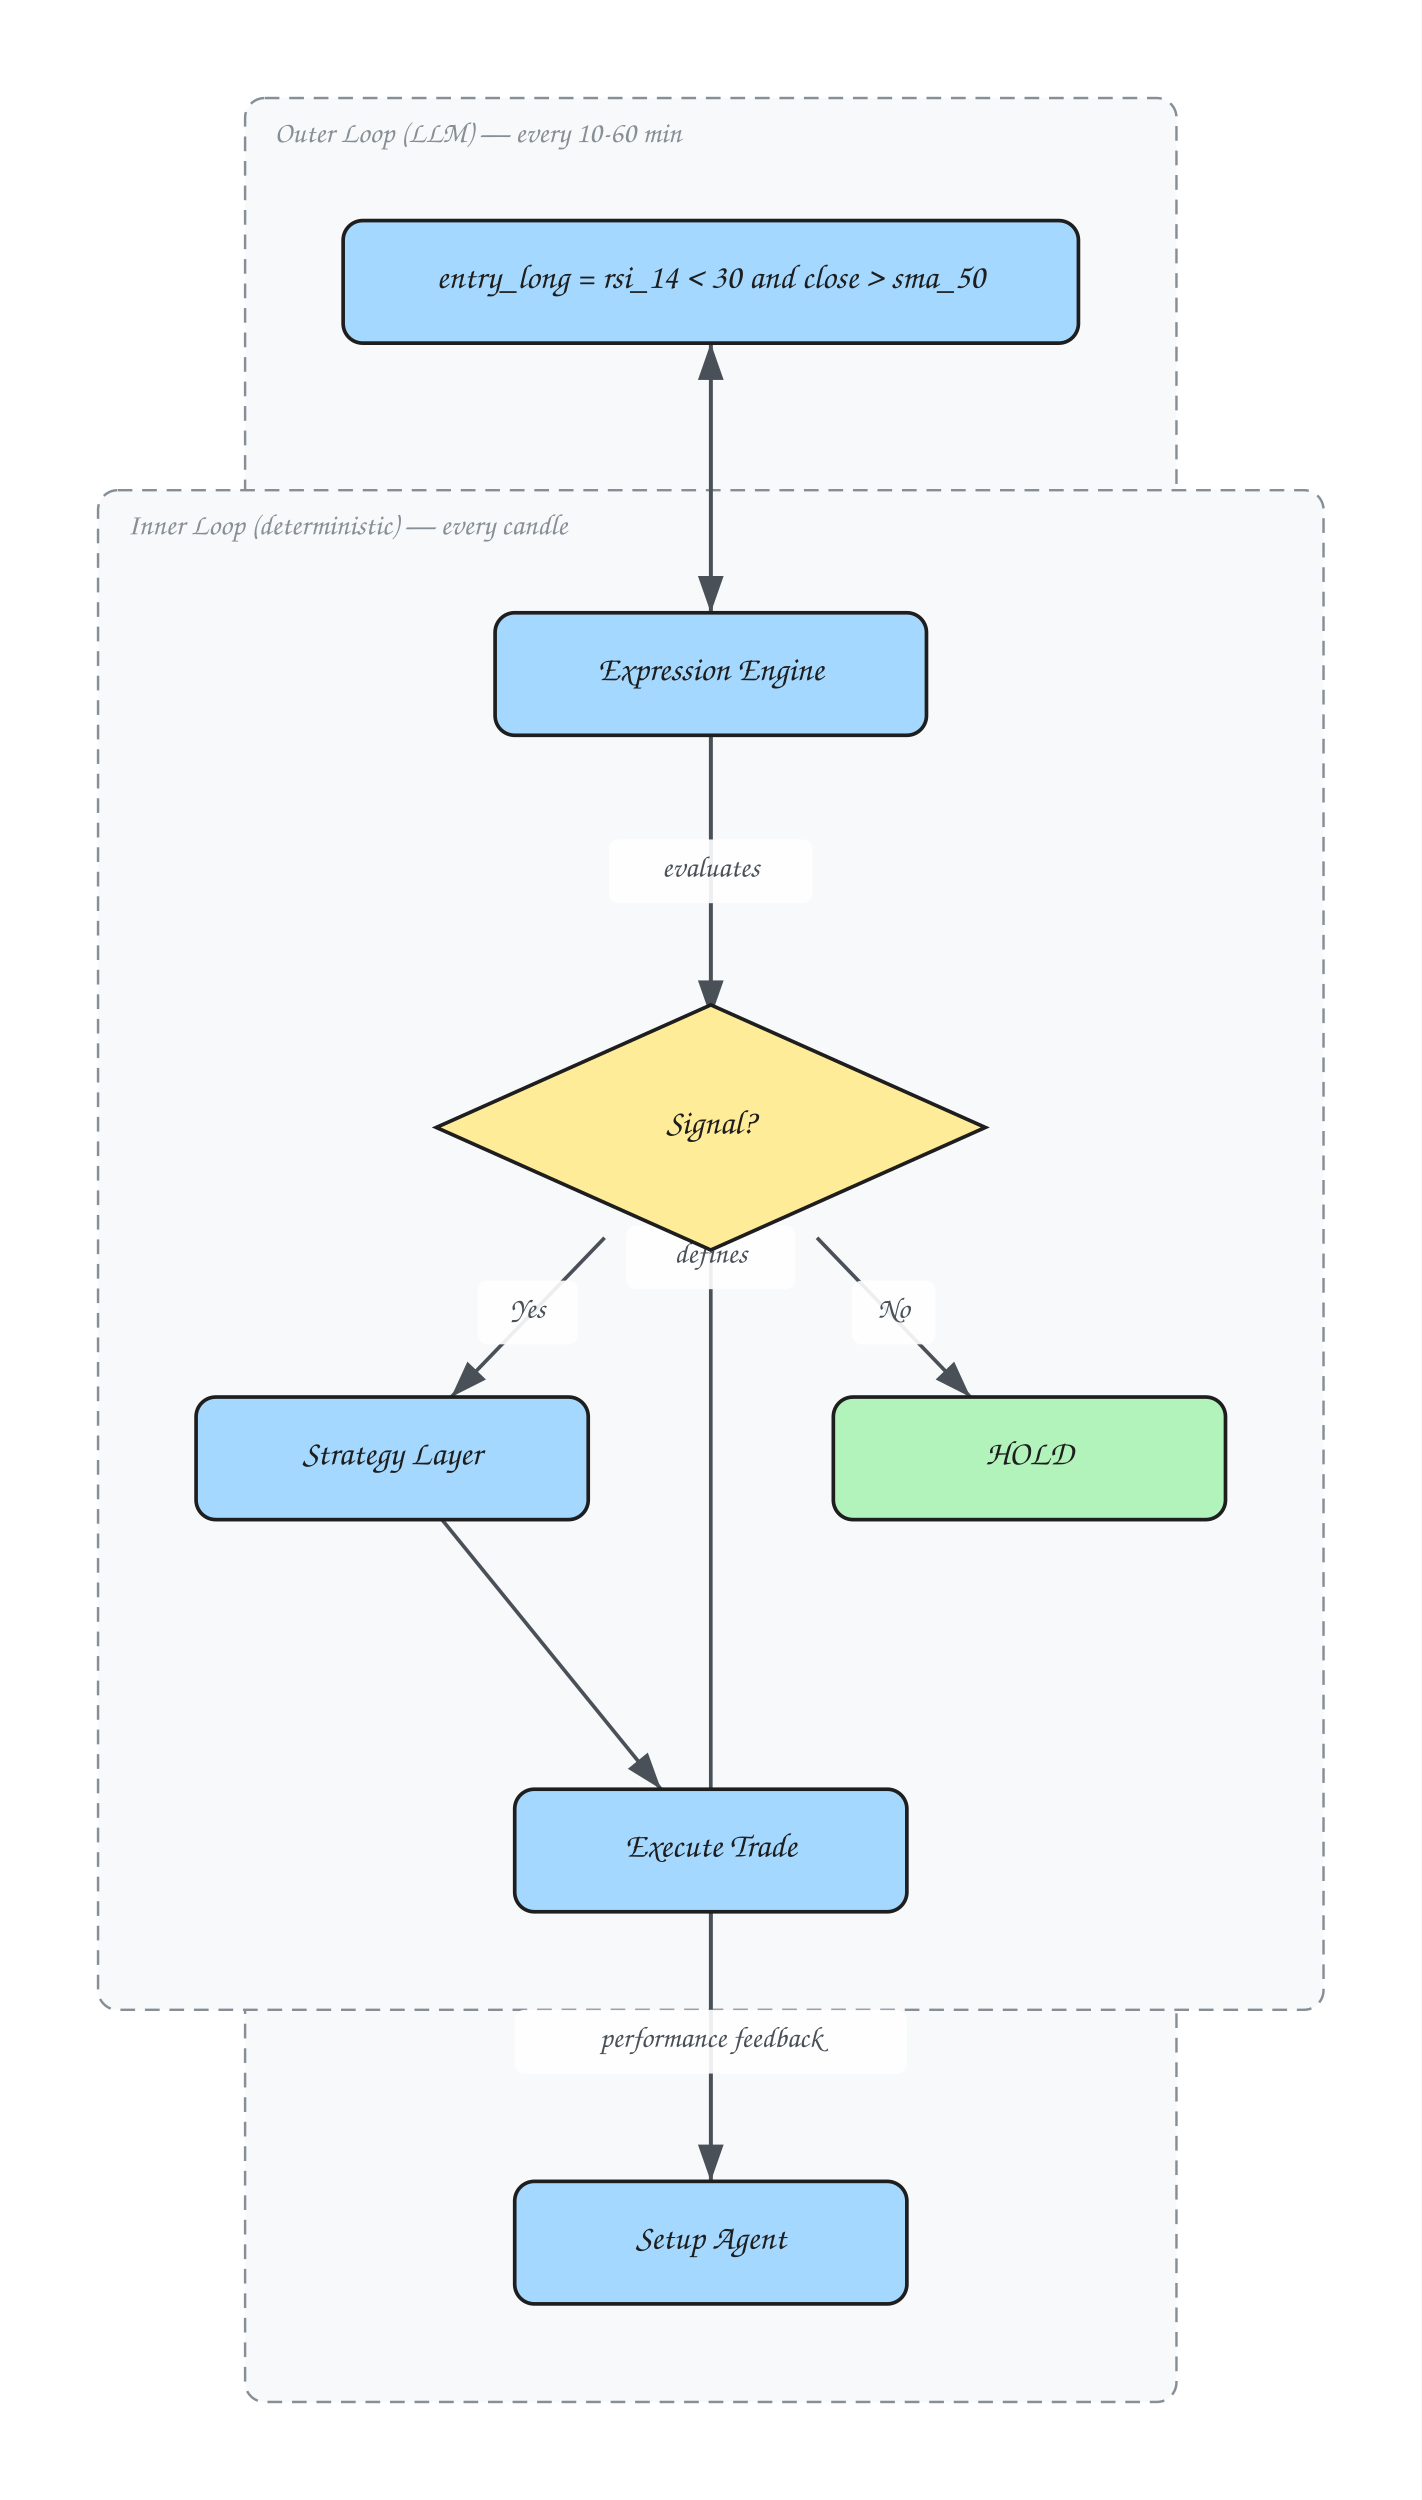
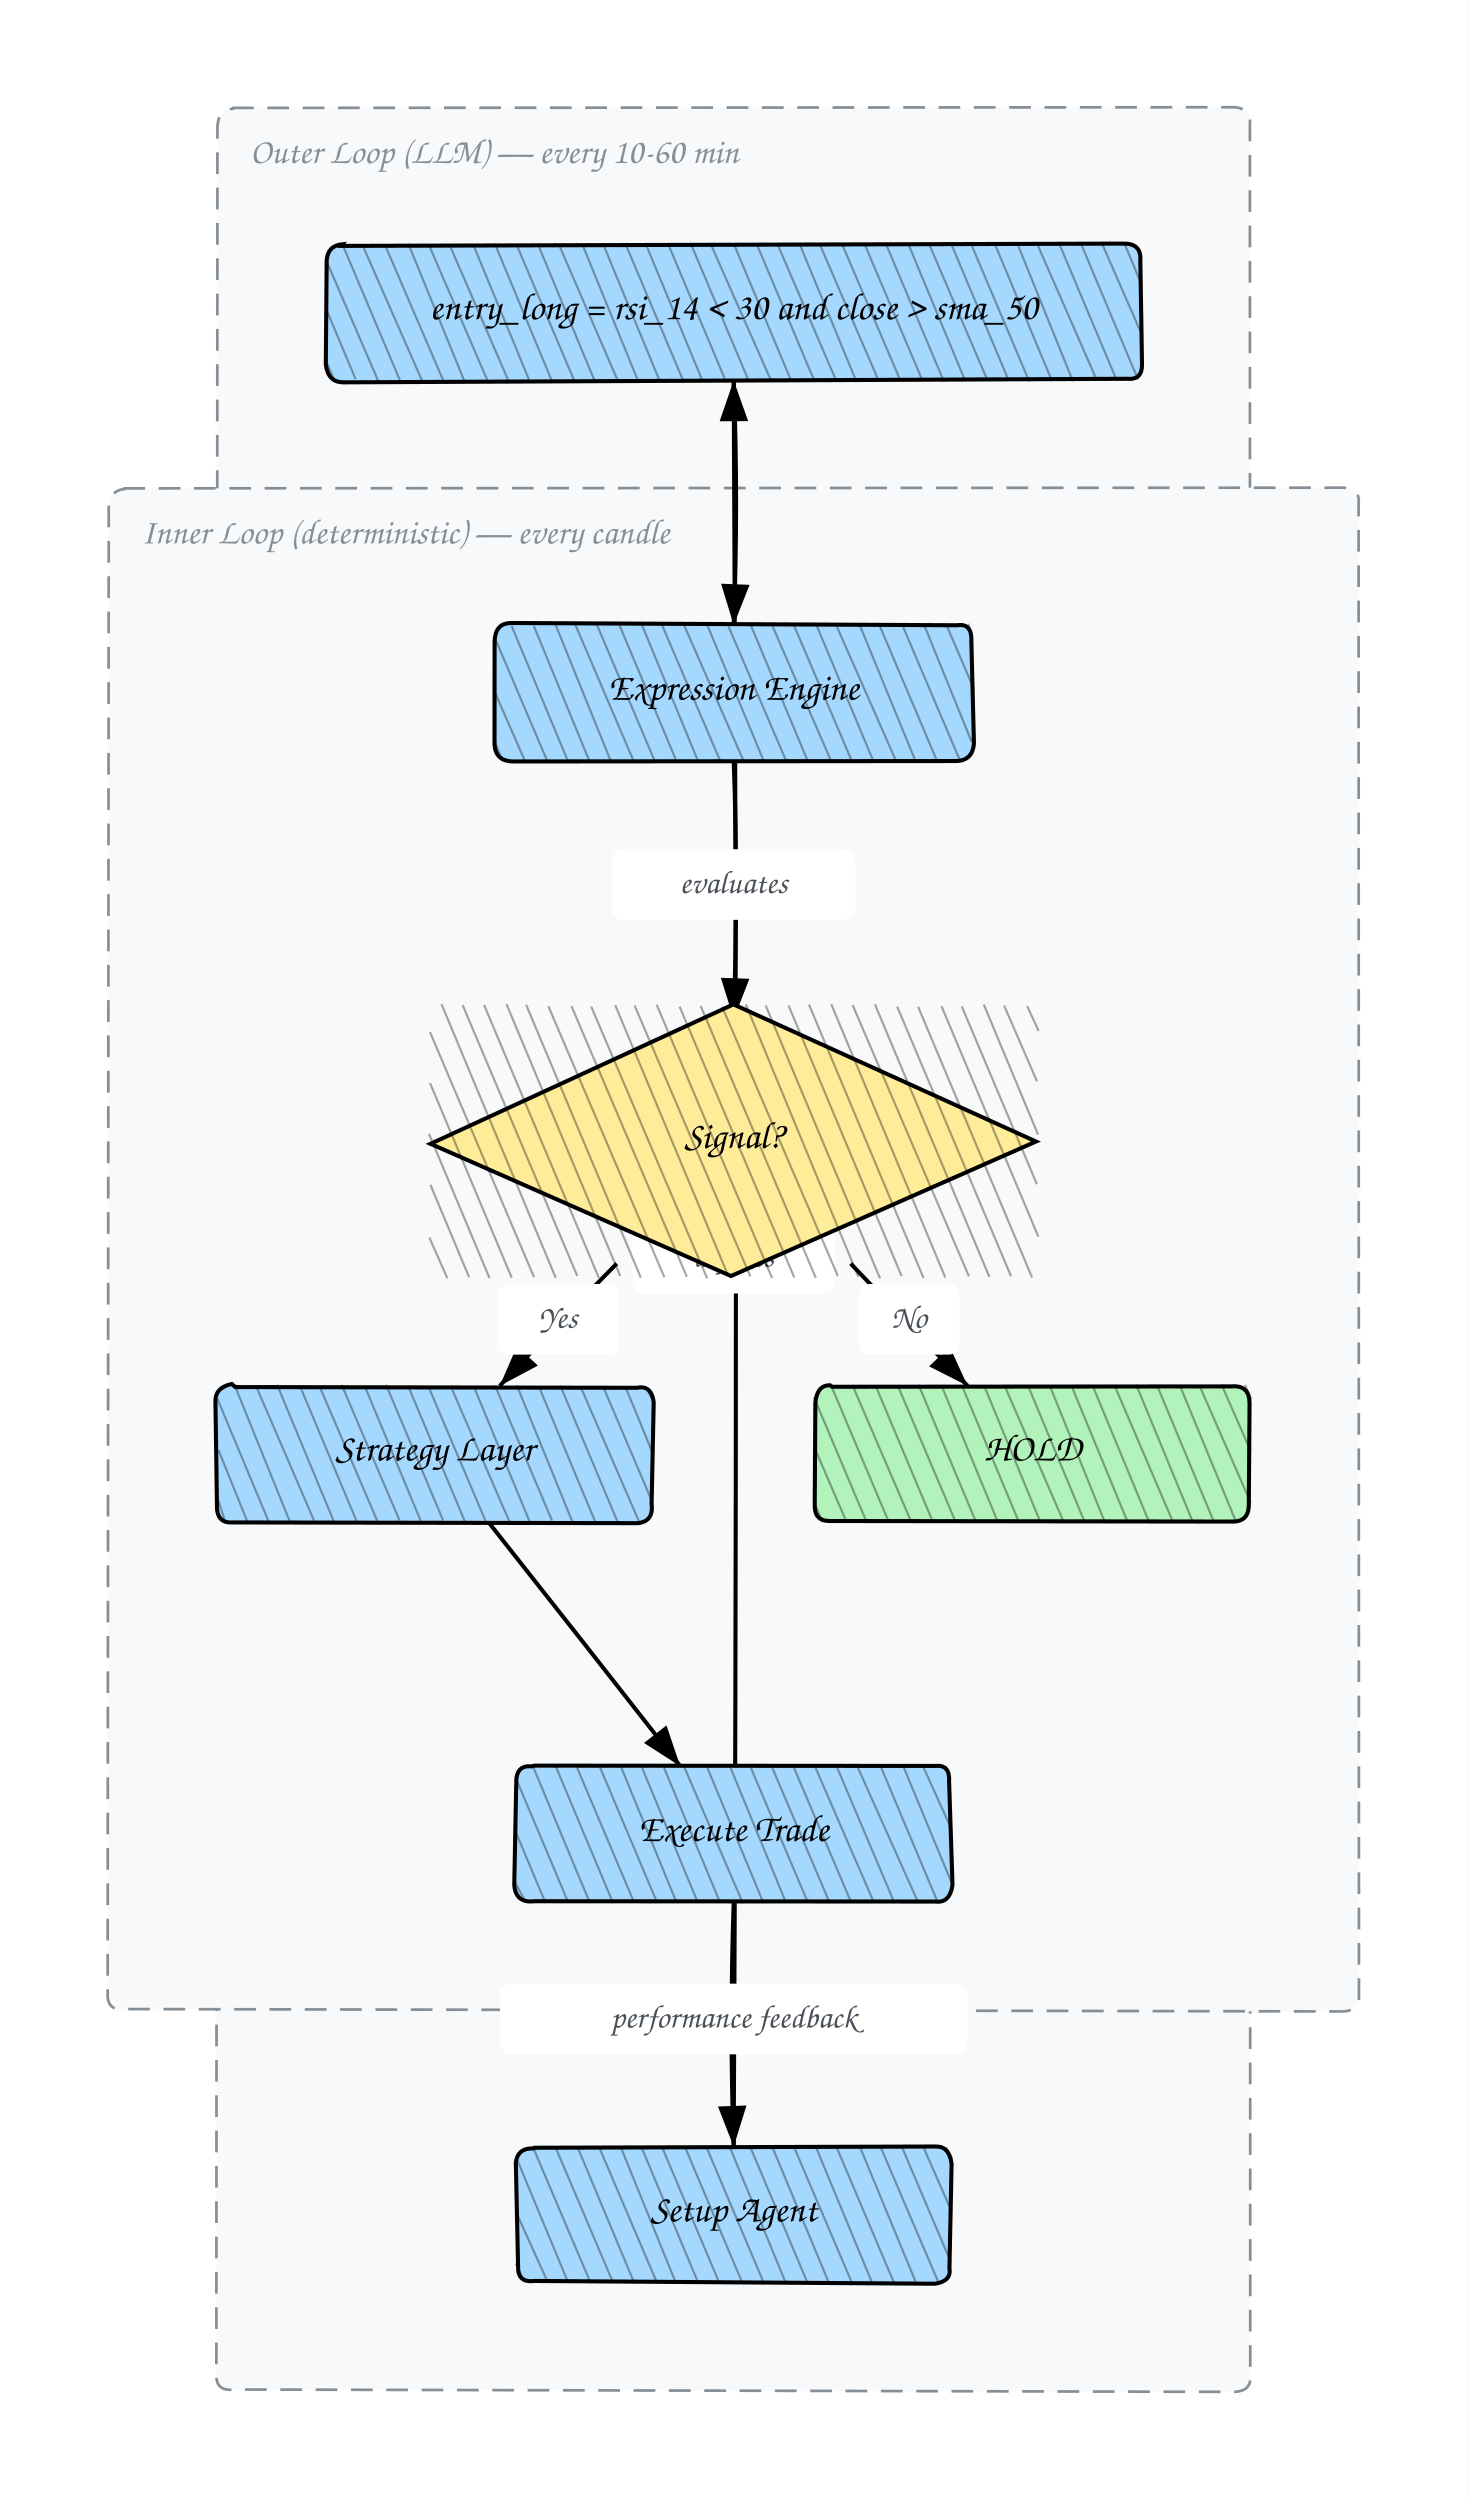
- <svg xmlns="http://www.w3.org/2000/svg" viewBox="0 0 580 1020" width="580" height="1020">
-   <rect width="580" height="1020" fill="#ffffff" />
+ <svg xmlns="http://www.w3.org/2000/svg" viewBox="0 0 540 920" width="540" height="920">
+   <rect width="540" height="920" fill="#ffffff" />
  <defs>
    <marker id="arrowhead" markerWidth="10" markerHeight="7" refX="10" refY="3.5" orient="auto">
-       <polygon points="0 0, 10 3.5, 0 7" fill="#495057" />
+       <polygon points="0 0, 10 3.5, 0 7" fill="#000000" />
    </marker>
  </defs>
-   <g transform="translate(80, -70)">
-     <rect x="20" y="110" width="380" height="940" rx="8" ry="8" fill="#f8f9fa" stroke="#868e96" stroke-width="1" stroke-dasharray="6,4" />
-     <text x="32" y="128" font-family="'Segoe Print', 'Comic Sans MS', 'Patrick Hand', cursive" font-size="12" fill="#868e96" font-weight="600">Outer Loop (LLM) — every 10-60 min</text>
-     <rect x="-40" y="270" width="500" height="620" rx="8" ry="8" fill="#f8f9fa" stroke="#868e96" stroke-width="1" stroke-dasharray="6,4" />
-     <text x="-28" y="288" font-family="'Segoe Print', 'Comic Sans MS', 'Patrick Hand', cursive" font-size="12" fill="#868e96" font-weight="600">Inner Loop (deterministic) — every candle</text>
-     <line x1="210" y1="960" x2="210" y2="210" stroke="#495057" stroke-width="1.5" marker-end="url(#arrowhead)" />
-     <rect x="175.5" y="570" width="69" height="26" rx="4" fill="white" stroke="none" opacity="0.9" />
-     <text x="210" y="583" text-anchor="middle" dominant-baseline="central" font-family="'Segoe Print', 'Comic Sans MS', 'Patrick Hand', cursive" font-size="12" fill="#495057" font-style="italic">defines</text>
-     <line x1="210" y1="370" x2="210" y2="485" stroke="#495057" stroke-width="1.5" marker-end="url(#arrowhead)" />
-     <rect x="168.5" y="412.5" width="83" height="26" rx="4" fill="white" stroke="none" opacity="0.9" />
-     <text x="210" y="425.5" text-anchor="middle" dominant-baseline="central" font-family="'Segoe Print', 'Comic Sans MS', 'Patrick Hand', cursive" font-size="12" fill="#495057" font-style="italic">evaluates</text>
-     <line x1="166.667" y1="575" x2="104.074" y2="640" stroke="#495057" stroke-width="1.5" marker-end="url(#arrowhead)" />
-     <rect x="114.87" y="592.5" width="41" height="26" rx="4" fill="white" stroke="none" opacity="0.9" />
-     <text x="135.37" y="605.5" text-anchor="middle" dominant-baseline="central" font-family="'Segoe Print', 'Comic Sans MS', 'Patrick Hand', cursive" font-size="12" fill="#495057" font-style="italic">Yes</text>
-     <line x1="100.312" y1="690" x2="189.688" y2="800" stroke="#495057" stroke-width="1.5" marker-end="url(#arrowhead)" />
-     <line x1="253.333" y1="575" x2="315.926" y2="640" stroke="#495057" stroke-width="1.5" marker-end="url(#arrowhead)" />
-     <rect x="267.63" y="592.5" width="34" height="26" rx="4" fill="white" stroke="none" opacity="0.9" />
-     <text x="284.63" y="605.5" text-anchor="middle" dominant-baseline="central" font-family="'Segoe Print', 'Comic Sans MS', 'Patrick Hand', cursive" font-size="12" fill="#495057" font-style="italic">No</text>
-     <line x1="210" y1="210" x2="210" y2="320" stroke="#495057" stroke-width="1.5" marker-end="url(#arrowhead)" />
-     <line x1="210" y1="850" x2="210" y2="960" stroke="#495057" stroke-width="1.5" marker-end="url(#arrowhead)" />
-     <rect x="130" y="890" width="160" height="26" rx="4" fill="white" stroke="none" opacity="0.9" />
-     <text x="210" y="903" text-anchor="middle" dominant-baseline="central" font-family="'Segoe Print', 'Comic Sans MS', 'Patrick Hand', cursive" font-size="12" fill="#495057" font-style="italic">performance feedback</text>
-     <rect x="60" y="160" width="300" height="50" rx="8" ry="8" fill="#a5d8ff" stroke="#1e1e1e" stroke-width="1.5" />
-     <text x="210" y="185" text-anchor="middle" dominant-baseline="central" font-family="'Segoe Print', 'Comic Sans MS', 'Patrick Hand', cursive" font-size="14" fill="#1e1e1e">
-       <tspan x="210" dy="0">entry_long = rsi_14 &lt; 30 and close &gt; sma_50</tspan>
-     </text>
-     <rect x="122" y="320" width="176" height="50" rx="8" ry="8" fill="#a5d8ff" stroke="#1e1e1e" stroke-width="1.5" />
-     <text x="210" y="345" text-anchor="middle" dominant-baseline="central" font-family="'Segoe Print', 'Comic Sans MS', 'Patrick Hand', cursive" font-size="14" fill="#1e1e1e">
-       <tspan x="210" dy="0">Expression Engine</tspan>
-     </text>
-     <polygon points="210,480 322,530 210,580 98,530" fill="#ffec99" stroke="#1e1e1e" stroke-width="1.5" />
-     <text x="210" y="530" text-anchor="middle" dominant-baseline="central" font-family="'Segoe Print', 'Comic Sans MS', 'Patrick Hand', cursive" font-size="14" fill="#1e1e1e">
-       <tspan x="210" dy="0">Signal?</tspan>
-     </text>
-     <rect x="0" y="640" width="160" height="50" rx="8" ry="8" fill="#a5d8ff" stroke="#1e1e1e" stroke-width="1.5" />
-     <text x="80" y="665" text-anchor="middle" dominant-baseline="central" font-family="'Segoe Print', 'Comic Sans MS', 'Patrick Hand', cursive" font-size="14" fill="#1e1e1e">
-       <tspan x="80" dy="0">Strategy Layer</tspan>
-     </text>
-     <rect x="260" y="640" width="160" height="50" rx="8" ry="8" fill="#b2f2bb" stroke="#1e1e1e" stroke-width="1.5" />
-     <text x="340" y="665" text-anchor="middle" dominant-baseline="central" font-family="'Segoe Print', 'Comic Sans MS', 'Patrick Hand', cursive" font-size="14" fill="#1e1e1e">
-       <tspan x="340" dy="0">HOLD</tspan>
-     </text>
-     <rect x="130" y="800" width="160" height="50" rx="8" ry="8" fill="#a5d8ff" stroke="#1e1e1e" stroke-width="1.5" />
-     <text x="210" y="825" text-anchor="middle" dominant-baseline="central" font-family="'Segoe Print', 'Comic Sans MS', 'Patrick Hand', cursive" font-size="14" fill="#1e1e1e">
-       <tspan x="210" dy="0">Execute Trade</tspan>
-     </text>
-     <rect x="130" y="960" width="160" height="50" rx="8" ry="8" fill="#a5d8ff" stroke="#1e1e1e" stroke-width="1.5" />
-     <text x="210" y="985" text-anchor="middle" dominant-baseline="central" font-family="'Segoe Print', 'Comic Sans MS', 'Patrick Hand', cursive" font-size="14" fill="#1e1e1e">
-       <tspan x="210" dy="0">Setup Agent</tspan>
-     </text>
+   <g transform="translate(80, -50)">
+     <path d="M 5.387,89.717     L 374.665,89.46     Q 380.712,90.403 379.962,95.262     L 380.092,924.495     Q 380.524,929.796 374.443,930.217     L 6.254,929.336     Q -0.496,930.22 -0.383,924.042     L 0.015,96.642     Q 0.25,90.4 6.122,89.928     Z" fill="#f8f9fa" stroke="#868e96" stroke-width="1" stroke-dasharray="8,5" />
+     <text x="12" y="110" font-family="'Virgil', 'Segoe Print', 'Comic Sans MS', 'Patrick Hand', cursive" font-size="13" fill="#868e96" font-weight="600">Outer Loop (LLM) — every 10-60 min</text>
+     <path d="M -34.613,229.717     L 414.665,229.46     Q 420.712,230.403 419.962,235.262     L 420.092,784.495     Q 420.524,789.796 414.443,790.217     L -33.746,789.336     Q -40.496,790.22 -40.383,784.042     L -39.985,236.642     Q -39.75,230.4 -33.878,229.928     Z" fill="#f8f9fa" stroke="#868e96" stroke-width="1" stroke-dasharray="8,5" />
+     <text x="-28" y="250" font-family="'Virgil', 'Segoe Print', 'Comic Sans MS', 'Patrick Hand', cursive" font-size="13" fill="#868e96" font-weight="600">Inner Loop (deterministic) — every candle</text>
+     <path d="M 190,840 Q 191.635,514.033 190,190" fill="none" stroke="#000000" stroke-width="1.5" marker-end="url(#arrowhead)" />
+     <rect x="152.75" y="500" width="74.5" height="26" rx="4" fill="white" stroke="none" />
+     <text x="190" y="514" text-anchor="middle" dominant-baseline="central" font-family="'Virgil', 'Segoe Print', 'Comic Sans MS', 'Patrick Hand', cursive" font-size="12" fill="#495057" font-style="italic">defines</text>
+     <path d="M 190,330 Q 191.73,375.883 190,425" fill="none" stroke="#000000" stroke-width="1.5" marker-end="url(#arrowhead)" />
+     <rect x="145.25" y="362.5" width="89.5" height="26" rx="4" fill="white" stroke="none" />
+     <text x="190" y="376.5" text-anchor="middle" dominant-baseline="central" font-family="'Virgil', 'Segoe Print', 'Comic Sans MS', 'Patrick Hand', cursive" font-size="12" fill="#495057" font-style="italic">evaluates</text>
+     <path d="M 146.957,515 Q 125.048,537.081 103.913,560" fill="none" stroke="#000000" stroke-width="1.5" marker-end="url(#arrowhead)" />
+     <rect x="103.185" y="522.5" width="44.5" height="26" rx="4" fill="white" stroke="none" />
+     <text x="125.435" y="536.5" text-anchor="middle" dominant-baseline="central" font-family="'Virgil', 'Segoe Print', 'Comic Sans MS', 'Patrick Hand', cursive" font-size="12" fill="#495057" font-style="italic">Yes</text>
+     <path d="M 99.643,610 Q 135.244,655.039 170.357,700" fill="none" stroke="#000000" stroke-width="1.5" marker-end="url(#arrowhead)" />
+     <path d="M 233.043,515 Q 253.155,536.159 276.087,560" fill="none" stroke="#000000" stroke-width="1.5" marker-end="url(#arrowhead)" />
+     <rect x="236.065" y="522.5" width="37" height="26" rx="4" fill="white" stroke="none" />
+     <text x="254.565" y="536.5" text-anchor="middle" dominant-baseline="central" font-family="'Virgil', 'Segoe Print', 'Comic Sans MS', 'Patrick Hand', cursive" font-size="12" fill="#495057" font-style="italic">No</text>
+     <path d="M 190,190 Q 191.762,235.734 190,280" fill="none" stroke="#000000" stroke-width="1.5" marker-end="url(#arrowhead)" />
+     <path d="M 190,750 Q 188.419,796.566 190,840" fill="none" stroke="#000000" stroke-width="1.5" marker-end="url(#arrowhead)" />
+     <rect x="104" y="780" width="172" height="26" rx="4" fill="white" stroke="none" />
+     <text x="190" y="794" text-anchor="middle" dominant-baseline="central" font-family="'Virgil', 'Segoe Print', 'Comic Sans MS', 'Patrick Hand', cursive" font-size="12" fill="#495057" font-style="italic">performance feedback</text>
+     <g>
+       <path d="M 45.638,140.488     L 333.297,139.647     Q 340.083,139.494 339.643,145.852     L 340.26,184.101     Q 340.394,189.954 334.649,189.394     L 46.338,190.702     Q 40.717,190.701 39.897,184.096     L 40.215,145.85     Q 40.598,140.363 46.098,139.855     Z" fill="#a5d8ff" stroke="#000000" stroke-width="1.5" />
+       <line x1="40.14" y1="183.002" x2="42.82" y2="189.591" stroke="#000000" stroke-width="0.8" opacity="0.35" />
+       <line x1="40.01" y1="163.639" x2="50.855" y2="189.517" stroke="#000000" stroke-width="0.8" opacity="0.35" />
+       <line x1="39.791" y1="145.207" x2="59.066" y2="189.925" stroke="#000000" stroke-width="0.8" opacity="0.35" />
+       <line x1="46.108" y1="140.12" x2="67.255" y2="190.155" stroke="#000000" stroke-width="0.8" opacity="0.35" />
+       <line x1="53.525" y1="140.441" x2="75.323" y2="190.106" stroke="#000000" stroke-width="0.8" opacity="0.35" />
+       <line x1="61.68" y1="140.124" x2="83.049" y2="189.87" stroke="#000000" stroke-width="0.8" opacity="0.35" />
+       <line x1="70.254" y1="139.656" x2="90.968" y2="190.429" stroke="#000000" stroke-width="0.8" opacity="0.35" />
+       <line x1="77.776" y1="139.993" x2="99.307" y2="189.833" stroke="#000000" stroke-width="0.8" opacity="0.35" />
+       <line x1="85.597" y1="140.467" x2="107.041" y2="189.945" stroke="#000000" stroke-width="0.8" opacity="0.35" />
+       <line x1="94.065" y1="139.828" x2="114.642" y2="189.641" stroke="#000000" stroke-width="0.8" opacity="0.35" />
+       <line x1="102.087" y1="139.611" x2="123.184" y2="190.427" stroke="#000000" stroke-width="0.8" opacity="0.35" />
+       <line x1="110.087" y1="140.006" x2="131.331" y2="190.081" stroke="#000000" stroke-width="0.8" opacity="0.35" />
+       <line x1="118.047" y1="140.129" x2="138.868" y2="190.241" stroke="#000000" stroke-width="0.8" opacity="0.35" />
+       <line x1="125.678" y1="139.991" x2="147.17" y2="189.703" stroke="#000000" stroke-width="0.8" opacity="0.35" />
+       <line x1="134.463" y1="140.304" x2="154.731" y2="189.97" stroke="#000000" stroke-width="0.8" opacity="0.35" />
+       <line x1="141.892" y1="139.666" x2="162.831" y2="190.348" stroke="#000000" stroke-width="0.8" opacity="0.35" />
+       <line x1="150.417" y1="140.324" x2="171.476" y2="190.237" stroke="#000000" stroke-width="0.8" opacity="0.35" />
+       <line x1="157.846" y1="140.269" x2="178.648" y2="190.443" stroke="#000000" stroke-width="0.8" opacity="0.35" />
+       <line x1="166.048" y1="140.156" x2="186.895" y2="189.809" stroke="#000000" stroke-width="0.8" opacity="0.35" />
+       <line x1="174.344" y1="139.982" x2="195.278" y2="189.555" stroke="#000000" stroke-width="0.8" opacity="0.35" />
+       <line x1="181.634" y1="140.017" x2="203.62" y2="189.754" stroke="#000000" stroke-width="0.8" opacity="0.35" />
+       <line x1="190.12" y1="139.937" x2="210.943" y2="189.615" stroke="#000000" stroke-width="0.8" opacity="0.35" />
+       <line x1="198.463" y1="139.776" x2="219.515" y2="189.781" stroke="#000000" stroke-width="0.8" opacity="0.35" />
+       <line x1="206.362" y1="140.419" x2="227.517" y2="189.618" stroke="#000000" stroke-width="0.8" opacity="0.35" />
+       <line x1="214.353" y1="140.007" x2="234.925" y2="189.85" stroke="#000000" stroke-width="0.8" opacity="0.35" />
+       <line x1="221.859" y1="140.345" x2="243.202" y2="189.799" stroke="#000000" stroke-width="0.8" opacity="0.35" />
+       <line x1="230.037" y1="140.221" x2="251.28" y2="189.882" stroke="#000000" stroke-width="0.8" opacity="0.35" />
+       <line x1="238.236" y1="139.988" x2="259.301" y2="189.64" stroke="#000000" stroke-width="0.8" opacity="0.35" />
+       <line x1="246.23" y1="140.232" x2="267.387" y2="190.461" stroke="#000000" stroke-width="0.8" opacity="0.35" />
+       <line x1="254.163" y1="139.558" x2="275.271" y2="190.308" stroke="#000000" stroke-width="0.8" opacity="0.35" />
+       <line x1="262.115" y1="140.283" x2="283.258" y2="189.669" stroke="#000000" stroke-width="0.8" opacity="0.35" />
+       <line x1="269.979" y1="139.593" x2="291.037" y2="189.659" stroke="#000000" stroke-width="0.8" opacity="0.35" />
+       <line x1="277.55" y1="140.215" x2="298.809" y2="190.448" stroke="#000000" stroke-width="0.8" opacity="0.35" />
+       <line x1="286.215" y1="140.042" x2="306.902" y2="189.645" stroke="#000000" stroke-width="0.8" opacity="0.35" />
+       <line x1="294.471" y1="139.845" x2="314.869" y2="190.375" stroke="#000000" stroke-width="0.8" opacity="0.35" />
+       <line x1="301.956" y1="140.414" x2="323.491" y2="189.583" stroke="#000000" stroke-width="0.8" opacity="0.35" />
+       <line x1="309.723" y1="139.518" x2="330.767" y2="189.518" stroke="#000000" stroke-width="0.8" opacity="0.35" />
+       <line x1="317.837" y1="139.745" x2="338.809" y2="189.684" stroke="#000000" stroke-width="0.8" opacity="0.35" />
+       <line x1="325.836" y1="140.297" x2="340.366" y2="173.56" stroke="#000000" stroke-width="0.8" opacity="0.35" />
+       <line x1="334.003" y1="140.108" x2="340.084" y2="154.69" stroke="#000000" stroke-width="0.8" opacity="0.35" />
+       <text x="190" y="165" text-anchor="middle" dominant-baseline="central" font-family="'Virgil', 'Segoe Print', 'Comic Sans MS', 'Patrick Hand', cursive" font-size="14" fill="#000000">
+         <tspan x="190" dy="0">entry_long = rsi_14 &lt; 30 and close &gt; sma_50</tspan>
+       </text>
+     </g>
+     <g>
+       <path d="M 108.437,279.262     L 272.264,280.097     Q 277.742,279.254 277.462,285.98     L 278.407,323.402     Q 278.029,330.131 271.416,330.066     L 108.64,330.216     Q 102.454,330.05 101.988,324.13     L 102.009,286.287     Q 102.121,279.427 107.792,279.298     Z" fill="#a5d8ff" stroke="#000000" stroke-width="1.5" />
+       <line x1="101.844" y1="322.157" x2="104.905" y2="330.148" stroke="#000000" stroke-width="0.8" opacity="0.35" />
+       <line x1="101.509" y1="303.364" x2="113.209" y2="330.113" stroke="#000000" stroke-width="0.8" opacity="0.35" />
+       <line x1="101.988" y1="284.468" x2="121.551" y2="330.41" stroke="#000000" stroke-width="0.8" opacity="0.35" />
+       <line x1="108.285" y1="280.34" x2="129.065" y2="330.252" stroke="#000000" stroke-width="0.8" opacity="0.35" />
+       <line x1="116.428" y1="280.297" x2="136.906" y2="330.077" stroke="#000000" stroke-width="0.8" opacity="0.35" />
+       <line x1="124.425" y1="279.823" x2="144.792" y2="330.169" stroke="#000000" stroke-width="0.8" opacity="0.35" />
+       <line x1="131.668" y1="279.759" x2="153.323" y2="330.418" stroke="#000000" stroke-width="0.8" opacity="0.35" />
+       <line x1="139.658" y1="279.893" x2="161.018" y2="330.26" stroke="#000000" stroke-width="0.8" opacity="0.35" />
+       <line x1="148.048" y1="280.247" x2="168.698" y2="329.541" stroke="#000000" stroke-width="0.8" opacity="0.35" />
+       <line x1="156.041" y1="279.503" x2="176.926" y2="330.21" stroke="#000000" stroke-width="0.8" opacity="0.35" />
+       <line x1="163.715" y1="280.206" x2="185.145" y2="330.248" stroke="#000000" stroke-width="0.8" opacity="0.35" />
+       <line x1="171.625" y1="279.783" x2="193.531" y2="329.785" stroke="#000000" stroke-width="0.8" opacity="0.35" />
+       <line x1="180.307" y1="280.086" x2="200.992" y2="329.932" stroke="#000000" stroke-width="0.8" opacity="0.35" />
+       <line x1="188.065" y1="280.479" x2="209.398" y2="330.203" stroke="#000000" stroke-width="0.8" opacity="0.35" />
+       <line x1="196.115" y1="279.642" x2="217.35" y2="330.28" stroke="#000000" stroke-width="0.8" opacity="0.35" />
+       <line x1="204.261" y1="280.388" x2="225.628" y2="329.555" stroke="#000000" stroke-width="0.8" opacity="0.35" />
+       <line x1="212.206" y1="280.18" x2="233.384" y2="329.857" stroke="#000000" stroke-width="0.8" opacity="0.35" />
+       <line x1="220.299" y1="279.643" x2="241.291" y2="329.834" stroke="#000000" stroke-width="0.8" opacity="0.35" />
+       <line x1="227.924" y1="280.484" x2="249.537" y2="329.555" stroke="#000000" stroke-width="0.8" opacity="0.35" />
+       <line x1="236.335" y1="279.908" x2="256.756" y2="329.737" stroke="#000000" stroke-width="0.8" opacity="0.35" />
+       <line x1="243.615" y1="279.977" x2="264.932" y2="330.293" stroke="#000000" stroke-width="0.8" opacity="0.35" />
+       <line x1="252.203" y1="280.393" x2="273.433" y2="330.232" stroke="#000000" stroke-width="0.8" opacity="0.35" />
+       <line x1="260.043" y1="279.863" x2="277.561" y2="322.993" stroke="#000000" stroke-width="0.8" opacity="0.35" />
+       <line x1="268.165" y1="279.711" x2="278.398" y2="303.542" stroke="#000000" stroke-width="0.8" opacity="0.35" />
+       <line x1="276.413" y1="279.526" x2="277.532" y2="284.757" stroke="#000000" stroke-width="0.8" opacity="0.35" />
+       <text x="190" y="305" text-anchor="middle" dominant-baseline="central" font-family="'Virgil', 'Segoe Print', 'Comic Sans MS', 'Patrick Hand', cursive" font-size="14" fill="#000000">
+         <tspan x="190" dy="0">Expression Engine</tspan>
+       </text>
+     </g>
+     <g>
+       <path d="M 189.875,419.607     L 301.23,470.081     L 189.006,519.572     L 78.42,470.927     Z" fill="#ffec99" stroke="#000000" stroke-width="1.5" />
+       <line x1="78.005" y1="505.396" x2="84.641" y2="520.419" stroke="#000000" stroke-width="0.8" opacity="0.35" />
+       <line x1="78.392" y1="486.011" x2="92.632" y2="520.007" stroke="#000000" stroke-width="0.8" opacity="0.35" />
+       <line x1="77.852" y1="467.237" x2="100.138" y2="520.345" stroke="#000000" stroke-width="0.8" opacity="0.35" />
+       <line x1="78.258" y1="448.585" x2="108.317" y2="520.221" stroke="#000000" stroke-width="0.8" opacity="0.35" />
+       <line x1="78.211" y1="429.741" x2="116.515" y2="519.988" stroke="#000000" stroke-width="0.8" opacity="0.35" />
+       <line x1="82.488" y1="419.555" x2="124.509" y2="520.232" stroke="#000000" stroke-width="0.8" opacity="0.35" />
+       <line x1="90.245" y1="419.857" x2="132.442" y2="519.558" stroke="#000000" stroke-width="0.8" opacity="0.35" />
+       <line x1="98.151" y1="419.834" x2="140.395" y2="520.283" stroke="#000000" stroke-width="0.8" opacity="0.35" />
+       <line x1="106.398" y1="419.555" x2="148.258" y2="519.593" stroke="#000000" stroke-width="0.8" opacity="0.35" />
+       <line x1="113.616" y1="419.737" x2="155.829" y2="520.215" stroke="#000000" stroke-width="0.8" opacity="0.35" />
+       <line x1="121.792" y1="420.293" x2="164.494" y2="520.042" stroke="#000000" stroke-width="0.8" opacity="0.35" />
+       <line x1="130.293" y1="420.232" x2="172.75" y2="519.845" stroke="#000000" stroke-width="0.8" opacity="0.35" />
+       <line x1="137.561" y1="420.419" x2="180.235" y2="520.414" stroke="#000000" stroke-width="0.8" opacity="0.35" />
+       <line x1="146.398" y1="419.89" x2="188.002" y2="519.518" stroke="#000000" stroke-width="0.8" opacity="0.35" />
+       <line x1="153.532" y1="420.027" x2="196.116" y2="519.745" stroke="#000000" stroke-width="0.8" opacity="0.35" />
+       <line x1="161.636" y1="419.694" x2="204.115" y2="520.297" stroke="#000000" stroke-width="0.8" opacity="0.35" />
+       <line x1="170.092" y1="420.458" x2="212.282" y2="520.108" stroke="#000000" stroke-width="0.8" opacity="0.35" />
+       <line x1="177.837" y1="420.186" x2="220.214" y2="520.278" stroke="#000000" stroke-width="0.8" opacity="0.35" />
+       <line x1="185.728" y1="420.471" x2="228.298" y2="519.508" stroke="#000000" stroke-width="0.8" opacity="0.35" />
+       <line x1="194.441" y1="419.595" x2="235.857" y2="519.832" stroke="#000000" stroke-width="0.8" opacity="0.35" />
+       <line x1="201.767" y1="420.02" x2="243.842" y2="520.443" stroke="#000000" stroke-width="0.8" opacity="0.35" />
+       <line x1="210.194" y1="420.039" x2="251.792" y2="519.616" stroke="#000000" stroke-width="0.8" opacity="0.35" />
+       <line x1="217.708" y1="419.682" x2="259.885" y2="520.365" stroke="#000000" stroke-width="0.8" opacity="0.35" />
+       <line x1="225.901" y1="419.535" x2="267.865" y2="520.121" stroke="#000000" stroke-width="0.8" opacity="0.35" />
+       <line x1="233.779" y1="419.89" x2="276.577" y2="519.705" stroke="#000000" stroke-width="0.8" opacity="0.35" />
+       <line x1="241.961" y1="419.562" x2="284.101" y2="519.926" stroke="#000000" stroke-width="0.8" opacity="0.35" />
+       <line x1="250.153" y1="420.432" x2="292.064" y2="519.665" stroke="#000000" stroke-width="0.8" opacity="0.35" />
+       <line x1="257.873" y1="420.499" x2="299.8" y2="520.12" stroke="#000000" stroke-width="0.8" opacity="0.35" />
+       <line x1="266.479" y1="420.284" x2="302.118" y2="505.109" stroke="#000000" stroke-width="0.8" opacity="0.35" />
+       <line x1="273.936" y1="420.359" x2="301.569" y2="485.787" stroke="#000000" stroke-width="0.8" opacity="0.35" />
+       <line x1="282.025" y1="419.635" x2="301.988" y2="467.501" stroke="#000000" stroke-width="0.8" opacity="0.35" />
+       <line x1="289.518" y1="420.046" x2="301.634" y2="447.963" stroke="#000000" stroke-width="0.8" opacity="0.35" />
+       <line x1="298.006" y1="420.28" x2="302.229" y2="429.403" stroke="#000000" stroke-width="0.8" opacity="0.35" />
+       <text x="190" y="470" text-anchor="middle" dominant-baseline="central" font-family="'Virgil', 'Segoe Print', 'Comic Sans MS', 'Patrick Hand', cursive" font-size="14" fill="#000000">
+         <tspan x="190" dy="0">Signal?</tspan>
+       </text>
+     </g>
+     <g>
+       <path d="M 6.589,560.44     L 154.347,560.706     Q 159.767,559.593 160.562,566.064     L 159.795,603.341     Q 160.628,609.934 154.622,610.526     L 5.374,610.248     Q -0.433,610.597 -0.165,603.584     L -0.723,565.44     Q -0.723,560.619 5.288,559.298     Z" fill="#a5d8ff" stroke="#000000" stroke-width="1.5" />
+       <line x1="0.331" y1="602.109" x2="2.776" y2="609.694" stroke="#000000" stroke-width="0.8" opacity="0.35" />
+       <line x1="0.381" y1="583.561" x2="11.232" y2="610.458" stroke="#000000" stroke-width="0.8" opacity="0.35" />
+       <line x1="-0.006" y1="564.747" x2="18.977" y2="610.186" stroke="#000000" stroke-width="0.8" opacity="0.35" />
+       <line x1="6.283" y1="559.606" x2="26.868" y2="610.471" stroke="#000000" stroke-width="0.8" opacity="0.35" />
+       <line x1="14.088" y1="559.751" x2="35.58" y2="609.595" stroke="#000000" stroke-width="0.8" opacity="0.35" />
+       <line x1="21.962" y1="559.577" x2="42.907" y2="610.02" stroke="#000000" stroke-width="0.8" opacity="0.35" />
+       <line x1="30.474" y1="560.262" x2="51.334" y2="610.039" stroke="#000000" stroke-width="0.8" opacity="0.35" />
+       <line x1="37.655" y1="560.345" x2="58.848" y2="609.682" stroke="#000000" stroke-width="0.8" opacity="0.35" />
+       <line x1="45.726" y1="559.614" x2="67.041" y2="609.535" stroke="#000000" stroke-width="0.8" opacity="0.35" />
+       <line x1="54.129" y1="559.866" x2="74.919" y2="609.89" stroke="#000000" stroke-width="0.8" opacity="0.35" />
+       <line x1="62.061" y1="559.57" x2="83.101" y2="609.562" stroke="#000000" stroke-width="0.8" opacity="0.35" />
+       <line x1="70.189" y1="560.035" x2="91.293" y2="610.432" stroke="#000000" stroke-width="0.8" opacity="0.35" />
+       <line x1="77.577" y1="560.062" x2="99.013" y2="610.499" stroke="#000000" stroke-width="0.8" opacity="0.35" />
+       <line x1="85.894" y1="560.185" x2="107.619" y2="610.284" stroke="#000000" stroke-width="0.8" opacity="0.35" />
+       <line x1="94.335" y1="560.181" x2="115.076" y2="610.359" stroke="#000000" stroke-width="0.8" opacity="0.35" />
+       <line x1="102.179" y1="559.937" x2="123.165" y2="609.635" stroke="#000000" stroke-width="0.8" opacity="0.35" />
+       <line x1="110.205" y1="559.856" x2="130.657" y2="610.046" stroke="#000000" stroke-width="0.8" opacity="0.35" />
+       <line x1="118.353" y1="560.347" x2="139.145" y2="610.28" stroke="#000000" stroke-width="0.8" opacity="0.35" />
+       <line x1="126.141" y1="559.769" x2="147.207" y2="609.893" stroke="#000000" stroke-width="0.8" opacity="0.35" />
+       <line x1="133.539" y1="560.033" x2="155.392" y2="610.455" stroke="#000000" stroke-width="0.8" opacity="0.35" />
+       <line x1="141.863" y1="560.054" x2="159.799" y2="602.156" stroke="#000000" stroke-width="0.8" opacity="0.35" />
+       <line x1="150.178" y1="560.402" x2="159.834" y2="583.901" stroke="#000000" stroke-width="0.8" opacity="0.35" />
+       <line x1="157.624" y1="560.35" x2="159.755" y2="564.442" stroke="#000000" stroke-width="0.8" opacity="0.35" />
+       <text x="80" y="585" text-anchor="middle" dominant-baseline="central" font-family="'Virgil', 'Segoe Print', 'Comic Sans MS', 'Patrick Hand', cursive" font-size="14" fill="#000000">
+         <tspan x="80" dy="0">Strategy Layer</tspan>
+       </text>
+     </g>
+     <g>
+       <path d="M 226.181,560.329     L 373.317,560.193     Q 379.799,559.669 379.835,566.446     L 379.558,604.129     Q 379.361,610.091 373.355,609.941     L 225.342,609.732     Q 219.889,609.78 219.812,604.283     L 220.053,566.229     Q 220.647,559.678 225.498,559.787     Z" fill="#b2f2bb" stroke="#000000" stroke-width="1.5" />
+       <line x1="219.521" y1="602.694" x2="222.722" y2="610.198" stroke="#000000" stroke-width="0.8" opacity="0.35" />
+       <line x1="220.118" y1="583.613" x2="231.328" y2="609.625" stroke="#000000" stroke-width="0.8" opacity="0.35" />
+       <line x1="219.569" y1="564.291" x2="239.042" y2="610.415" stroke="#000000" stroke-width="0.8" opacity="0.35" />
+       <line x1="225.988" y1="560.197" x2="246.997" y2="609.909" stroke="#000000" stroke-width="0.8" opacity="0.35" />
+       <line x1="233.634" y1="559.58" x2="255.194" y2="609.675" stroke="#000000" stroke-width="0.8" opacity="0.35" />
+       <line x1="242.229" y1="559.942" x2="263.284" y2="610.039" stroke="#000000" stroke-width="0.8" opacity="0.35" />
+       <line x1="250.282" y1="559.681" x2="271.475" y2="609.615" stroke="#000000" stroke-width="0.8" opacity="0.35" />
+       <line x1="258.01" y1="559.563" x2="279.153" y2="610.057" stroke="#000000" stroke-width="0.8" opacity="0.35" />
+       <line x1="266.392" y1="559.708" x2="287.332" y2="610.377" stroke="#000000" stroke-width="0.8" opacity="0.35" />
+       <line x1="273.908" y1="559.709" x2="294.703" y2="609.506" stroke="#000000" stroke-width="0.8" opacity="0.35" />
+       <line x1="282.274" y1="560.187" x2="302.988" y2="610.434" stroke="#000000" stroke-width="0.8" opacity="0.35" />
+       <line x1="289.722" y1="559.983" x2="311.345" y2="609.86" stroke="#000000" stroke-width="0.8" opacity="0.35" />
+       <line x1="298.283" y1="559.845" x2="319.196" y2="610.213" stroke="#000000" stroke-width="0.8" opacity="0.35" />
+       <line x1="306.314" y1="559.921" x2="326.671" y2="610.401" stroke="#000000" stroke-width="0.8" opacity="0.35" />
+       <line x1="314.487" y1="560.422" x2="334.793" y2="609.654" stroke="#000000" stroke-width="0.8" opacity="0.35" />
+       <line x1="322.194" y1="560.165" x2="342.723" y2="609.761" stroke="#000000" stroke-width="0.8" opacity="0.35" />
+       <line x1="330.055" y1="559.616" x2="351.474" y2="609.657" stroke="#000000" stroke-width="0.8" opacity="0.35" />
+       <line x1="338.092" y1="559.502" x2="358.785" y2="609.645" stroke="#000000" stroke-width="0.8" opacity="0.35" />
+       <line x1="345.987" y1="560.302" x2="366.73" y2="610.069" stroke="#000000" stroke-width="0.8" opacity="0.35" />
+       <line x1="354.288" y1="560.116" x2="374.685" y2="609.588" stroke="#000000" stroke-width="0.8" opacity="0.35" />
+       <line x1="361.519" y1="560.141" x2="380.274" y2="602.994" stroke="#000000" stroke-width="0.8" opacity="0.35" />
+       <line x1="369.881" y1="560.377" x2="380.248" y2="583.916" stroke="#000000" stroke-width="0.8" opacity="0.35" />
+       <line x1="378.189" y1="559.598" x2="380.372" y2="564.893" stroke="#000000" stroke-width="0.8" opacity="0.35" />
+       <text x="300" y="585" text-anchor="middle" dominant-baseline="central" font-family="'Virgil', 'Segoe Print', 'Comic Sans MS', 'Patrick Hand', cursive" font-size="14" fill="#000000">
+         <tspan x="300" dy="0">HOLD</tspan>
+       </text>
+     </g>
+     <g>
+       <path d="M 116.602,699.751     L 264.373,699.862     Q 269.563,699.346 269.259,705.437     L 270.525,743.632     Q 269.568,750.411 264.281,749.772     L 116.651,749.659     Q 109.735,750.476 109.25,743.582     L 109.975,706.309     Q 109.789,699.404 115.671,700.032     Z" fill="#a5d8ff" stroke="#000000" stroke-width="1.5" />
+       <line x1="109.654" y1="742.828" x2="113.294" y2="749.769" stroke="#000000" stroke-width="0.8" opacity="0.35" />
+       <line x1="109.739" y1="724.05" x2="120.782" y2="750.36" stroke="#000000" stroke-width="0.8" opacity="0.35" />
+       <line x1="110.074" y1="704.915" x2="128.885" y2="749.533" stroke="#000000" stroke-width="0.8" opacity="0.35" />
+       <line x1="116.044" y1="699.811" x2="137.064" y2="750.213" stroke="#000000" stroke-width="0.8" opacity="0.35" />
+       <line x1="124.426" y1="699.808" x2="145.627" y2="750.368" stroke="#000000" stroke-width="0.8" opacity="0.35" />
+       <line x1="132.085" y1="699.825" x2="153.14" y2="749.586" stroke="#000000" stroke-width="0.8" opacity="0.35" />
+       <line x1="140.495" y1="699.617" x2="161.612" y2="749.657" stroke="#000000" stroke-width="0.8" opacity="0.35" />
+       <line x1="148.431" y1="699.93" x2="168.72" y2="749.528" stroke="#000000" stroke-width="0.8" opacity="0.35" />
+       <line x1="156.164" y1="700.204" x2="176.766" y2="750.101" stroke="#000000" stroke-width="0.8" opacity="0.35" />
+       <line x1="163.942" y1="699.521" x2="184.987" y2="750.124" stroke="#000000" stroke-width="0.8" opacity="0.35" />
+       <line x1="171.684" y1="700.013" x2="193.416" y2="750.442" stroke="#000000" stroke-width="0.8" opacity="0.35" />
+       <line x1="180.034" y1="699.881" x2="200.989" y2="750.376" stroke="#000000" stroke-width="0.8" opacity="0.35" />
+       <line x1="188.466" y1="699.632" x2="208.982" y2="749.532" stroke="#000000" stroke-width="0.8" opacity="0.35" />
+       <line x1="196.293" y1="700.481" x2="217.346" y2="750.201" stroke="#000000" stroke-width="0.8" opacity="0.35" />
+       <line x1="204.12" y1="700.344" x2="225.387" y2="750.387" stroke="#000000" stroke-width="0.8" opacity="0.35" />
+       <line x1="211.963" y1="700.019" x2="233.103" y2="749.767" stroke="#000000" stroke-width="0.8" opacity="0.35" />
+       <line x1="219.923" y1="700.063" x2="241.424" y2="749.707" stroke="#000000" stroke-width="0.8" opacity="0.35" />
+       <line x1="227.993" y1="700.297" x2="249.233" y2="750.428" stroke="#000000" stroke-width="0.8" opacity="0.35" />
+       <line x1="235.541" y1="700.137" x2="257.627" y2="749.509" stroke="#000000" stroke-width="0.8" opacity="0.35" />
+       <line x1="243.967" y1="699.722" x2="264.926" y2="749.652" stroke="#000000" stroke-width="0.8" opacity="0.35" />
+       <line x1="252.428" y1="700.004" x2="270.077" y2="742.585" stroke="#000000" stroke-width="0.8" opacity="0.35" />
+       <line x1="259.712" y1="700.081" x2="270.279" y2="723.453" stroke="#000000" stroke-width="0.8" opacity="0.35" />
+       <line x1="267.865" y1="699.894" x2="269.878" y2="704.879" stroke="#000000" stroke-width="0.8" opacity="0.35" />
+       <text x="190" y="725" text-anchor="middle" dominant-baseline="central" font-family="'Virgil', 'Segoe Print', 'Comic Sans MS', 'Patrick Hand', cursive" font-size="14" fill="#000000">
+         <tspan x="190" dy="0">Execute Trade</tspan>
+       </text>
+     </g>
+     <g>
+       <path d="M 116.566,840.372     L 264.395,839.913     Q 269.282,839.77 270.186,846.284     L 269.397,884.559     Q 270.244,889.525 264.019,890.415     L 116.663,889.392     Q 110.489,890.197 110.655,884.051     L 109.822,845.774     Q 110.564,840.392 116.306,840.614     Z" fill="#a5d8ff" stroke="#000000" stroke-width="1.5" />
+       <line x1="109.769" y1="882.914" x2="113.021" y2="889.831" stroke="#000000" stroke-width="0.8" opacity="0.35" />
+       <line x1="109.775" y1="863.766" x2="121.605" y2="889.892" stroke="#000000" stroke-width="0.8" opacity="0.35" />
+       <line x1="110.366" y1="844.888" x2="128.949" y2="889.624" stroke="#000000" stroke-width="0.8" opacity="0.35" />
+       <line x1="116.272" y1="840.481" x2="137.096" y2="889.518" stroke="#000000" stroke-width="0.8" opacity="0.35" />
+       <line x1="124.396" y1="840.123" x2="145.51" y2="889.738" stroke="#000000" stroke-width="0.8" opacity="0.35" />
+       <line x1="132.454" y1="839.943" x2="153.542" y2="890.433" stroke="#000000" stroke-width="0.8" opacity="0.35" />
+       <line x1="140.296" y1="839.72" x2="161.633" y2="889.713" stroke="#000000" stroke-width="0.8" opacity="0.35" />
+       <line x1="148.456" y1="840.17" x2="168.65" y2="889.938" stroke="#000000" stroke-width="0.8" opacity="0.35" />
+       <line x1="156.106" y1="840.263" x2="177.05" y2="890.293" stroke="#000000" stroke-width="0.8" opacity="0.35" />
+       <line x1="163.717" y1="840.324" x2="184.64" y2="889.944" stroke="#000000" stroke-width="0.8" opacity="0.35" />
+       <line x1="172.071" y1="840.09" x2="193.012" y2="889.685" stroke="#000000" stroke-width="0.8" opacity="0.35" />
+       <line x1="179.986" y1="840.142" x2="200.966" y2="889.858" stroke="#000000" stroke-width="0.8" opacity="0.35" />
+       <line x1="188.334" y1="839.585" x2="209.151" y2="890.06" stroke="#000000" stroke-width="0.8" opacity="0.35" />
+       <line x1="196.133" y1="840.184" x2="217.017" y2="889.702" stroke="#000000" stroke-width="0.8" opacity="0.35" />
+       <line x1="204.289" y1="840.279" x2="224.966" y2="889.919" stroke="#000000" stroke-width="0.8" opacity="0.35" />
+       <line x1="212.103" y1="839.882" x2="233.506" y2="890.059" stroke="#000000" stroke-width="0.8" opacity="0.35" />
+       <line x1="220.367" y1="840.372" x2="241.082" y2="890.415" stroke="#000000" stroke-width="0.8" opacity="0.35" />
+       <line x1="227.916" y1="840.312" x2="248.973" y2="889.998" stroke="#000000" stroke-width="0.8" opacity="0.35" />
+       <line x1="236.341" y1="839.77" x2="256.923" y2="889.646" stroke="#000000" stroke-width="0.8" opacity="0.35" />
+       <line x1="244.218" y1="840.471" x2="265.462" y2="890.193" stroke="#000000" stroke-width="0.8" opacity="0.35" />
+       <line x1="252.019" y1="840.377" x2="269.998" y2="882.618" stroke="#000000" stroke-width="0.8" opacity="0.35" />
+       <line x1="259.949" y1="840.454" x2="270.306" y2="864.087" stroke="#000000" stroke-width="0.8" opacity="0.35" />
+       <line x1="268.157" y1="840.224" x2="270.482" y2="844.535" stroke="#000000" stroke-width="0.8" opacity="0.35" />
+       <text x="190" y="865" text-anchor="middle" dominant-baseline="central" font-family="'Virgil', 'Segoe Print', 'Comic Sans MS', 'Patrick Hand', cursive" font-size="14" fill="#000000">
+         <tspan x="190" dy="0">Setup Agent</tspan>
+       </text>
+     </g>
  </g>
</svg>
